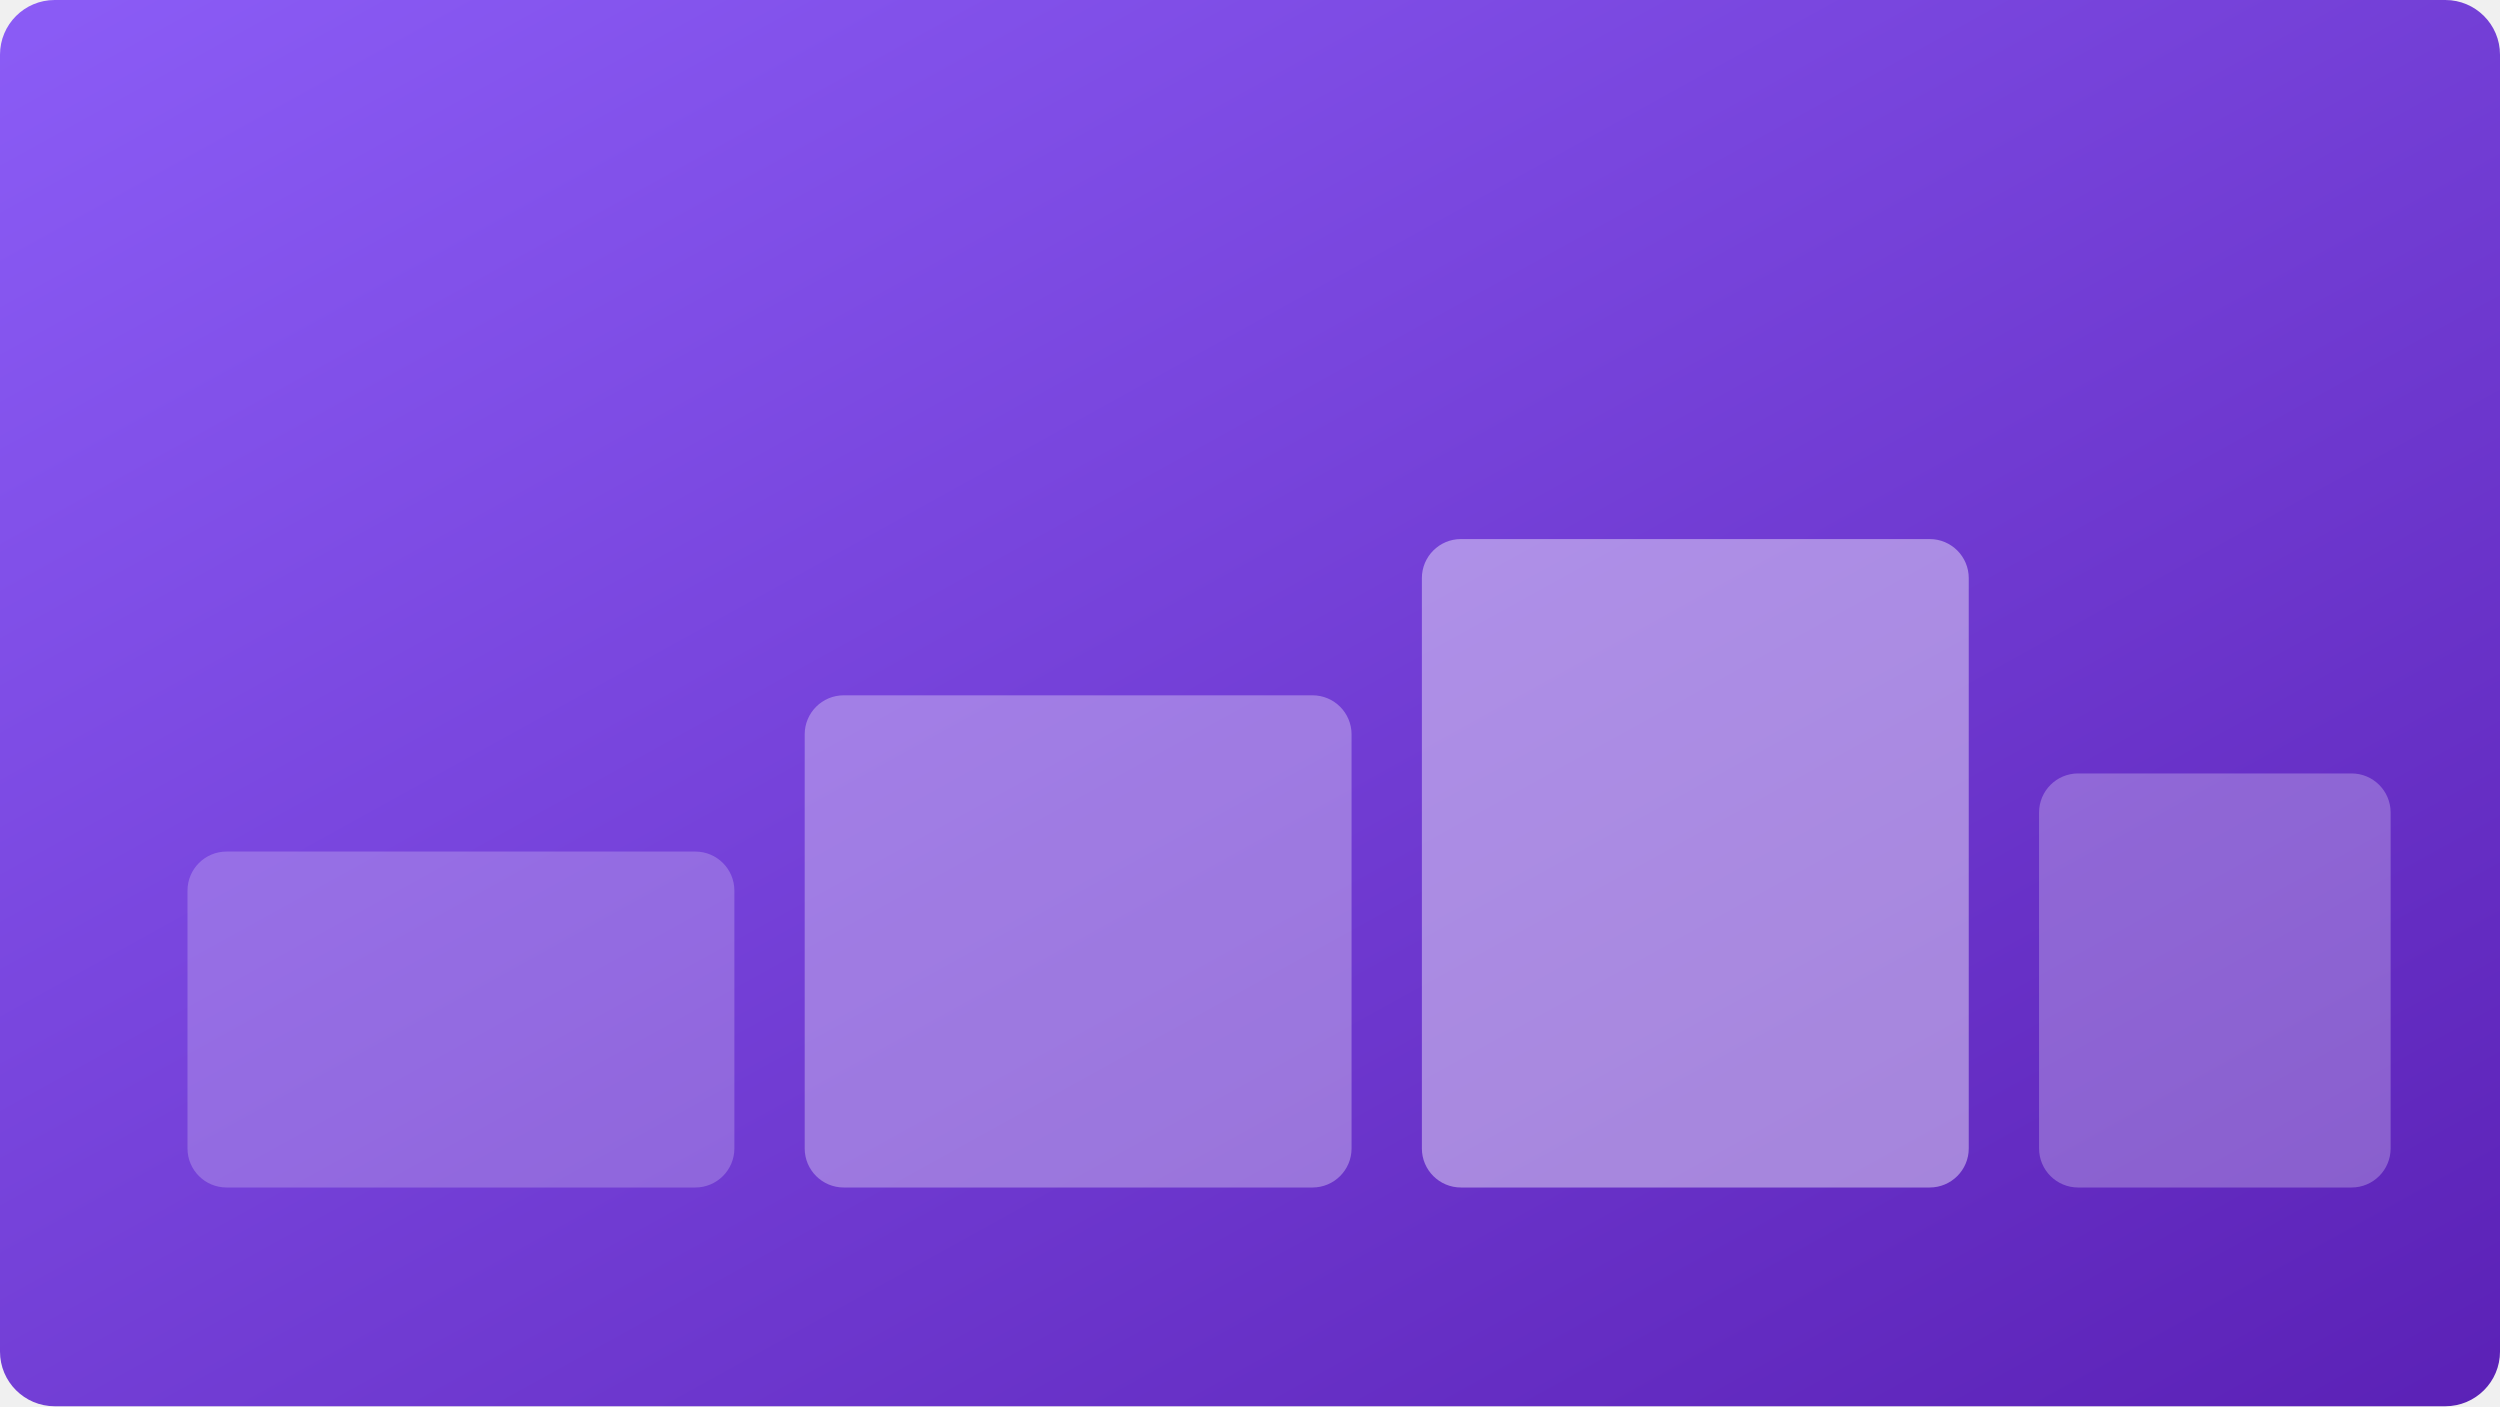
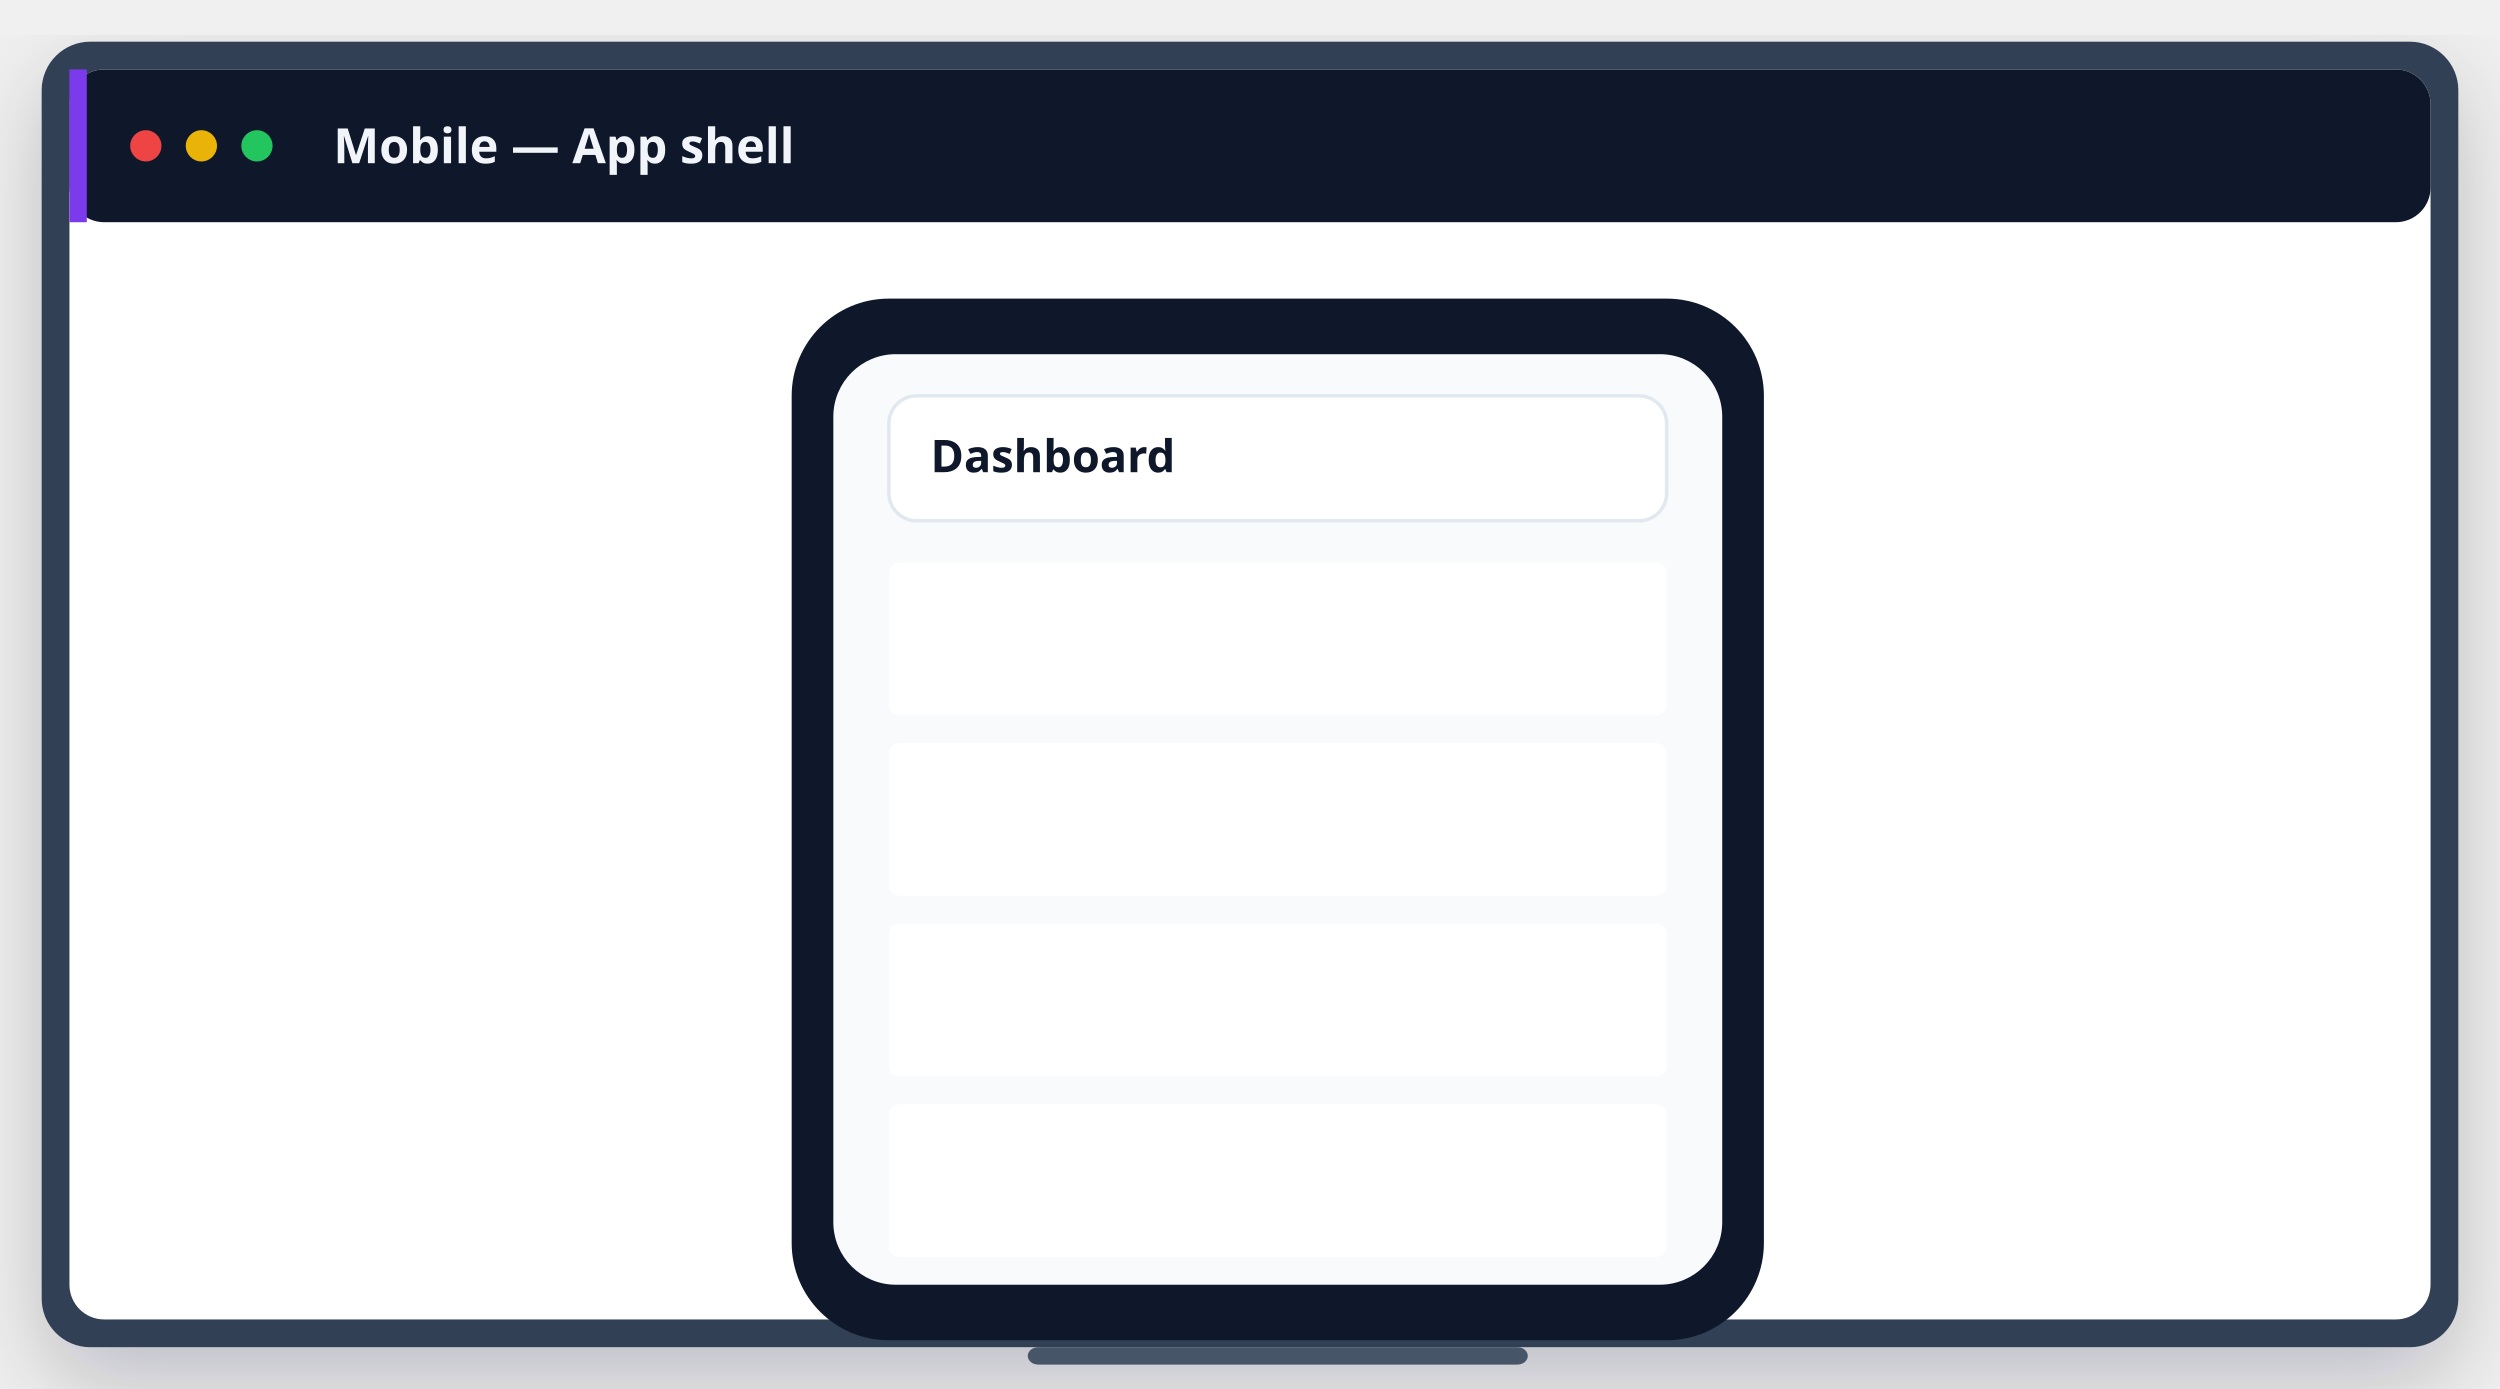
- <svg xmlns="http://www.w3.org/2000/svg" viewBox="0 0 640 360">
+ <svg xmlns="http://www.w3.org/2000/svg" viewBox="0 0 720 400" width="720" height="400">
  <defs>
-     <linearGradient id="g" x1="0" y1="0" x2="1" y2="1">
-       <stop stop-color="#8b5cf6" />
-       <stop offset="1" stop-color="#5b21b6" />
-     </linearGradient>
+     <filter id="sd" x="-15%" y="-15%" width="130%" height="130%">
+       <feDropShadow dx="0" dy="10" stdDeviation="14" flood-color="#0f172a" flood-opacity=".22" />
+     </filter>
  </defs>
-   <rect width="640" height="360" rx="14" fill="url(#g)" />
-   <rect x="48" y="218" width="140" height="86" rx="10" fill="#fff" opacity=".22" />
-   <rect x="206" y="178" width="140" height="126" rx="10" fill="#fff" opacity=".32" />
-   <rect x="364" y="138" width="140" height="166" rx="10" fill="#fff" opacity=".42" />
-   <rect x="522" y="198" width="90" height="106" rx="10" fill="#fff" opacity=".26" />
+   <rect x="12" y="12" width="696" height="376" rx="14" fill="#334155" filter="url(#sd)" />
+   <rect x="20" y="20" width="680" height="360" rx="10" fill="#ffffff" />
+   <rect x="20" y="20" width="680" height="44" rx="10" fill="#0f172a" />
+   <rect x="20" y="20" width="5" height="44" rx="10 0 0 10" fill="#7c3aed" />
+   <circle cx="42" cy="42" r="4.5" fill="#ef4444" />
+   <circle cx="58" cy="42" r="4.5" fill="#eab308" />
+   <circle cx="74" cy="42" r="4.5" fill="#22c55e" />
+   <text x="96" y="47" fill="#f1f5f9" font-family="Segoe UI,system-ui,sans-serif" font-size="14" font-weight="600">Mobile — App shell</text>
+   <g transform="translate(28 78)">
+     <rect x="200" y="8" width="280" height="300" rx="28" fill="#0f172a" />
+     <rect x="212" y="24" width="256" height="268" rx="18" fill="#f8fafc" />
+     <rect x="228" y="36" width="224" height="36" rx="8" fill="#fff" stroke="#e2e8f0" />
+     <text x="240" y="58" fill="#0f172a" font-family="Segoe UI,sans-serif" font-size="13" font-weight="700">Dashboard</text>
+     <rect x="228" y="84" width="224" height="44" rx="3" fill="#fff" />
+     <rect x="228" y="136" width="224" height="44" rx="3" fill="#fff" />
+     <rect x="228" y="188" width="224" height="44" rx="3" fill="#fff" />
+     <rect x="228" y="240" width="224" height="44" rx="3" fill="#fff" />
+     <rect x="268" y="310" width="144" height="5" rx="3" fill="#475569" />
+   </g>
</svg>
